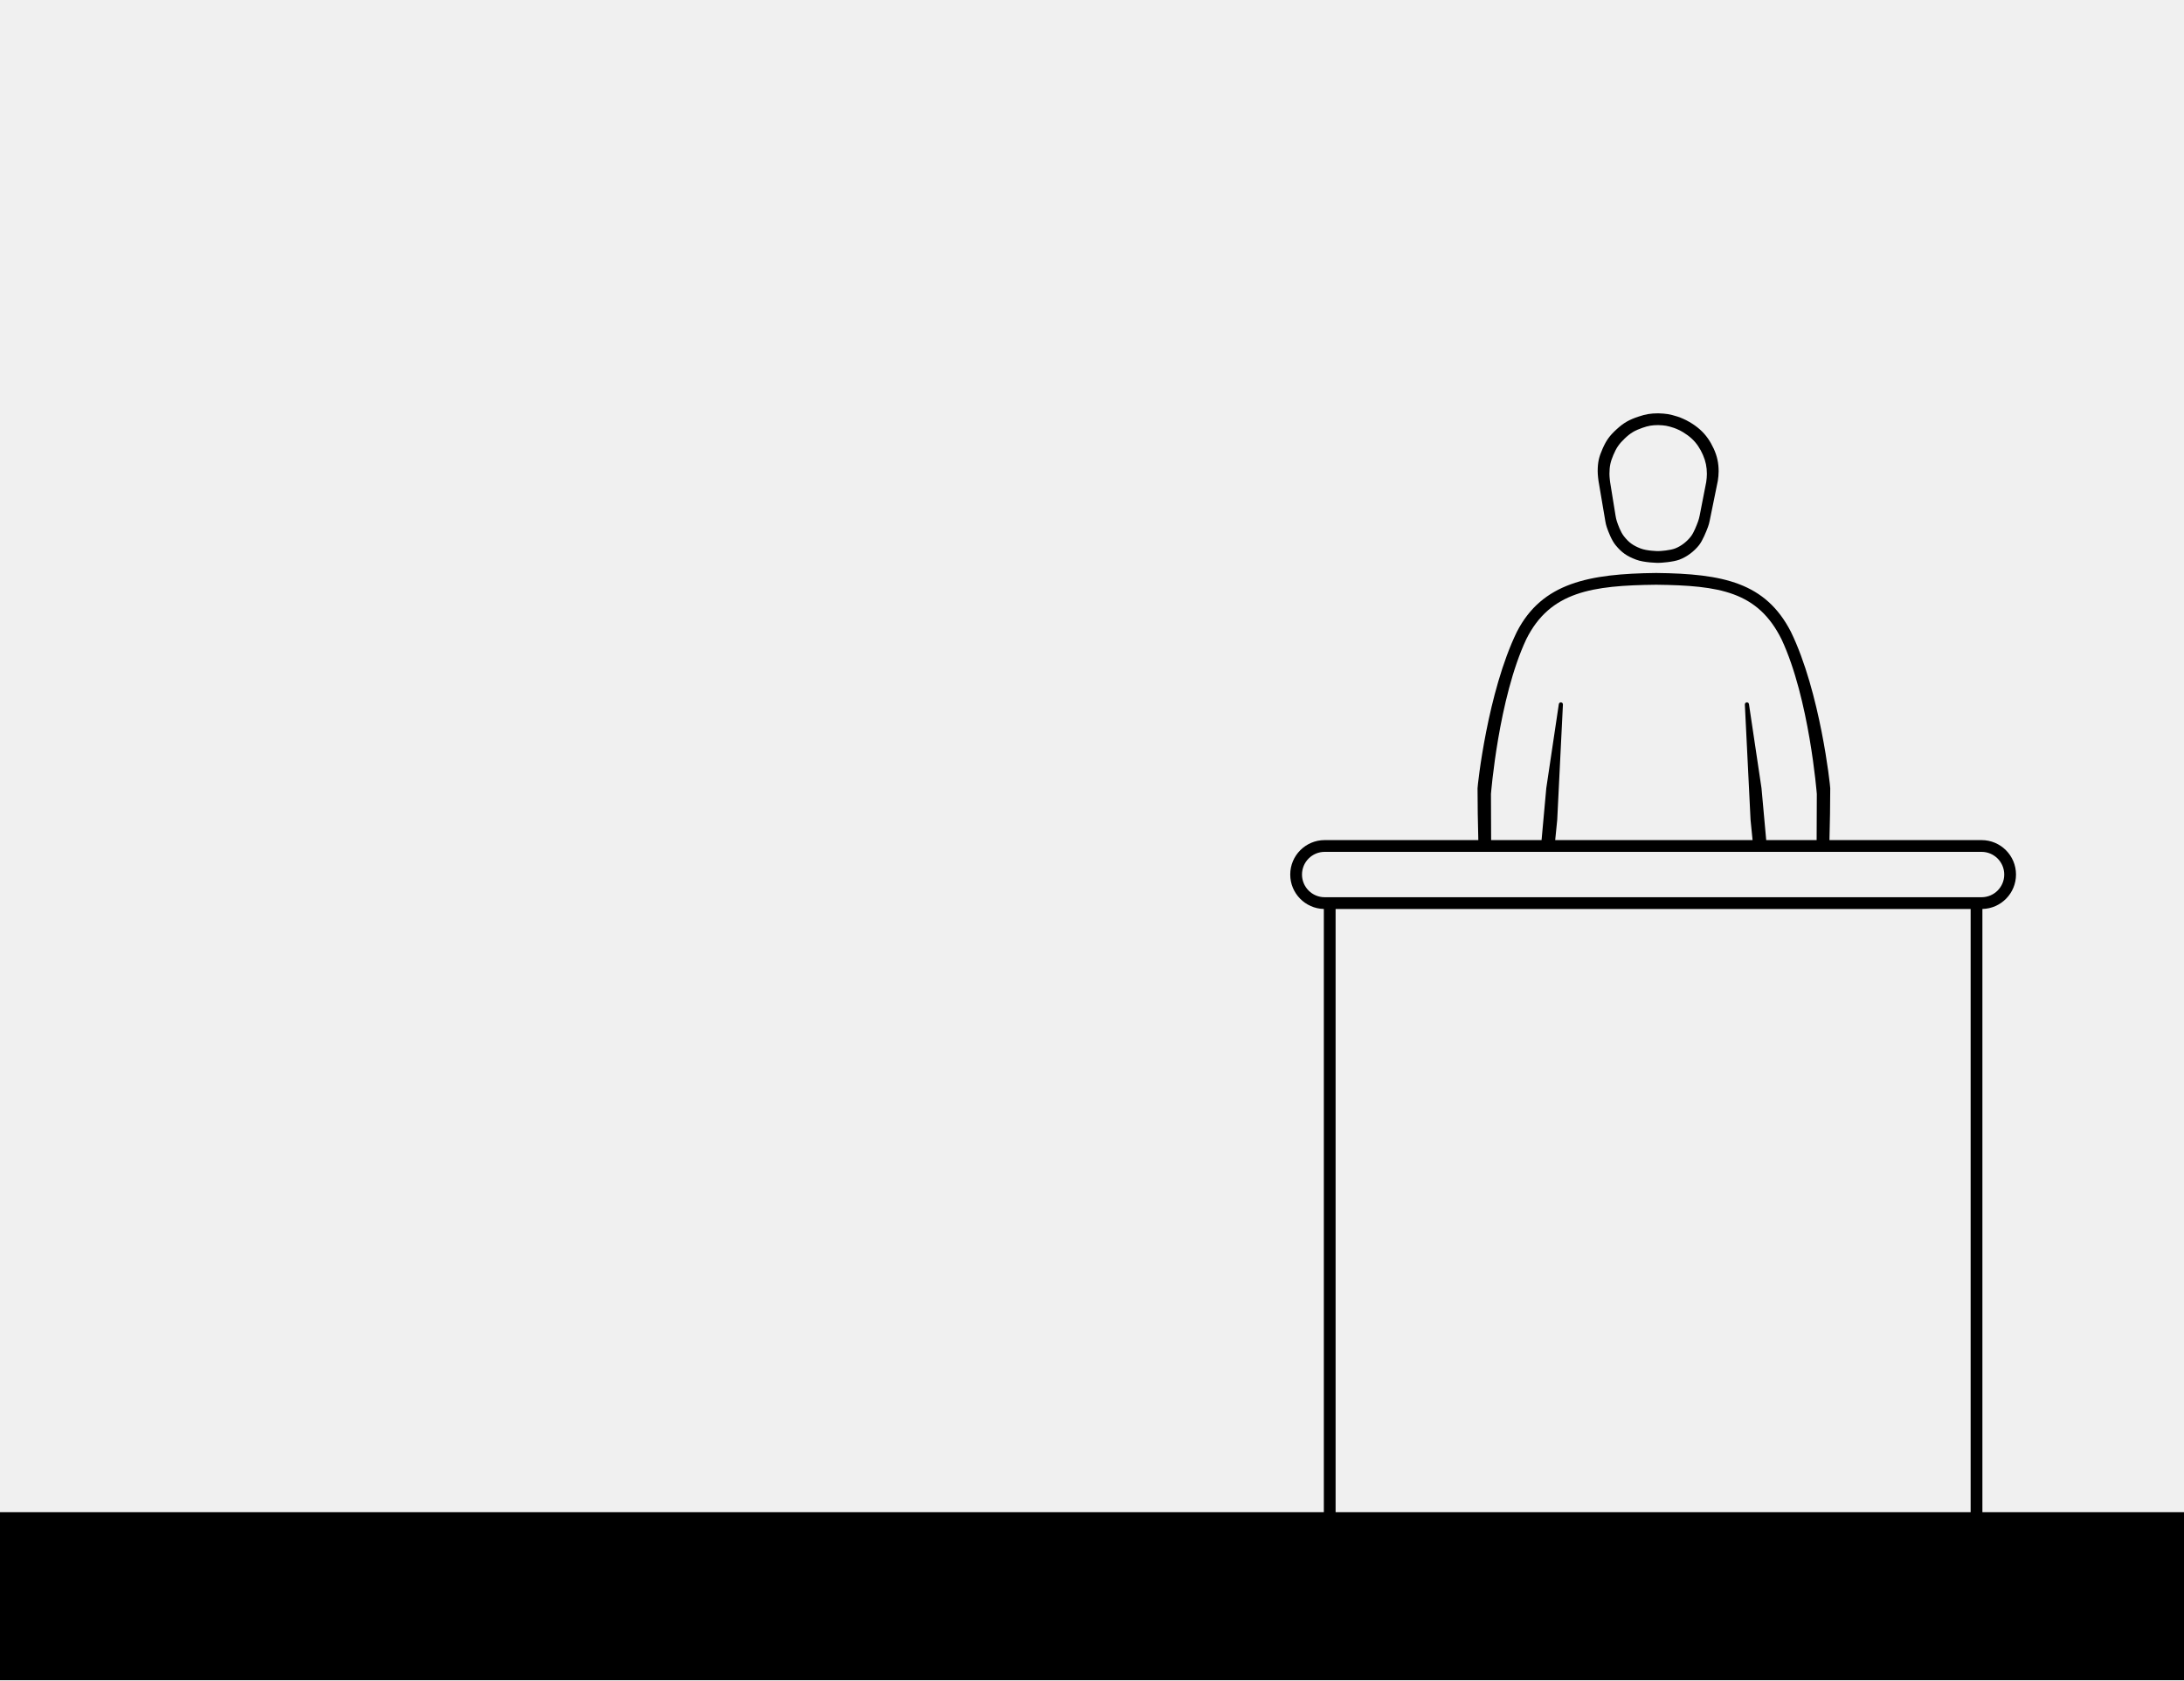
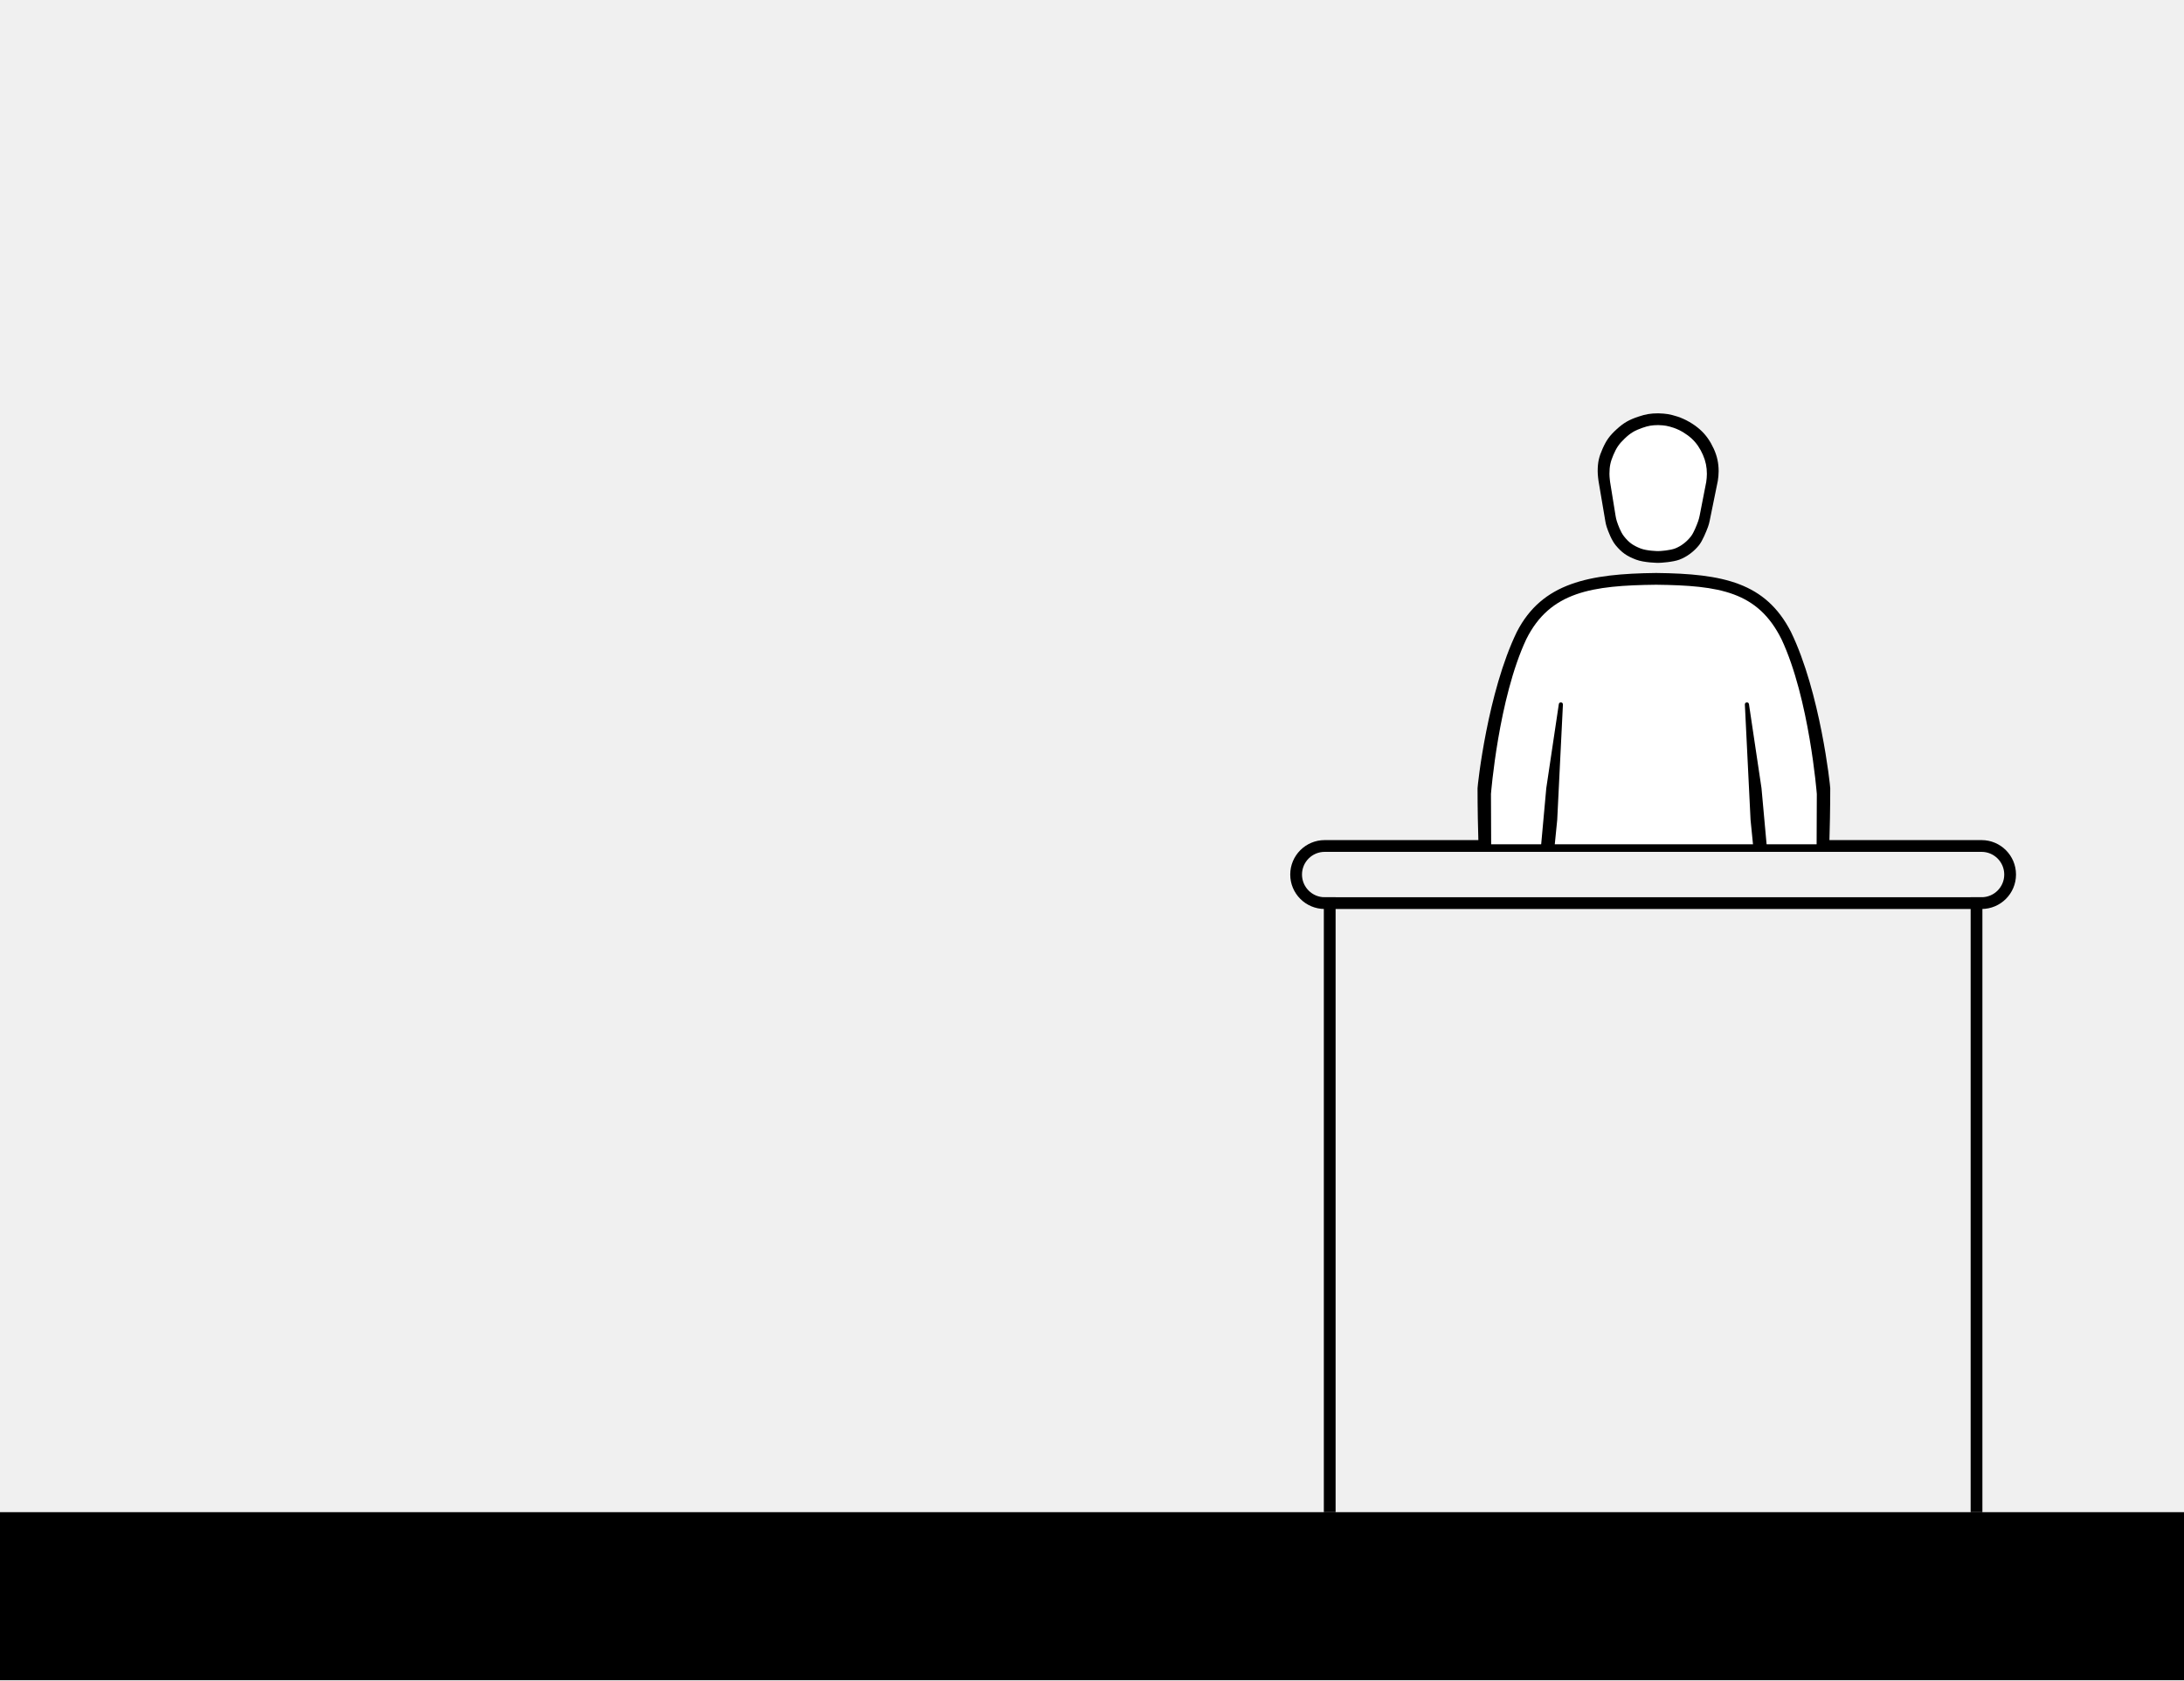
<svg xmlns="http://www.w3.org/2000/svg" width="1300" height="1000" viewBox="0 0 1300 1000" fill="none">
-   <path fill-rule="evenodd" clip-rule="evenodd" d="M999.649 333.086c-3.769 1.408-10.807 1.91-12.649 1.914 0 0-8.301-.069-13.135-1.914-5.448-2.079-8.483-4.109-12.162-8.575-2.49-3.022-4.438-8.223-5.322-10.853-.362-1.079-.611-2.188-.801-3.31l-4.093-24.154s-.495-3.492-.487-5.742c.02-5.351.746-8.493 2.919-13.398 2.232-5.038 4.185-7.735 8.27-11.484 4.356-3.996 7.495-5.742 13.135-7.625 4.38-1.462 7.052-1.907 11.676-1.945 4.963.167 6.811.479 11.548 1.945 4.742 1.577 9.582 4.373 13.262 7.625 3.68 3.252 6.26 7.101 8.27 11.484s2.92 8.615 2.92 13.398c0 1.803-.2 3.959-.49 5.742l-4.86 23.833a25.09 25.09 0 0 1-1.01 3.617c-1.04 2.793-3.21 8.177-5.32 10.829-2.92 3.676-7.16 6.929-11.671 8.613Zm-2.46-6.699c-3.036 1.186-8.705 1.609-10.189 1.613 0 0-6.687-.058-10.581-1.613-4.389-1.752-6.834-3.462-9.797-7.226-1.949-2.474-3.485-6.68-4.224-8.951-.338-1.039-.567-2.105-.741-3.184l-3.265-20.155s-.399-2.943-.392-4.839c.016-4.509.601-7.156 2.351-11.29 1.799-4.246 3.371-6.518 6.663-9.677 3.508-3.368 6.037-4.839 10.581-6.426 3.527-1.232 5.68-1.607 9.405-1.639 3.998.141 5.487.403 9.302 1.639 3.818 1.329 7.718 3.685 10.688 6.426 2.96 2.74 5.04 5.983 6.66 9.677s2.35 7.26 2.35 11.29c0 1.52-.16 3.337-.39 4.839l-3.88 19.862a24.563 24.563 0 0 1-.93 3.486c-.87 2.407-2.56 6.742-4.21 8.91-2.35 3.098-5.77 5.839-9.401 7.258ZM1066 376c17.52 36.035 23.43 91.5 23.43 93.163 0 9.783-.19 20.339-.47 30.837h90.54c11.32 0 20.5 9.178 20.5 20.5 0 11.155-8.91 20.229-20 20.494V900h120v100H0V900h788V540.994c-11.091-.265-20-9.339-20-20.494 0-11.322 9.178-20.5 20.5-20.5h91.454c-.282-10.498-.464-21.054-.464-30.837 0-1.663 5.902-57.128 23.43-93.163 15.036-29.151 42.836-34.537 82.897-34.979 40.123.434 65.133 5.804 80.183 34.979Zm15.44 96.471-.11 27.529h-30.01l-2.81-30.909-7.46-50.009a1.234 1.234 0 0 0-1.21-1.07 1.235 1.235 0 0 0-1.24 1.324L1042 488l1.2 12H925.716l1.2-12 3.395-68.664a1.228 1.228 0 0 0-2.442-.254l-7.463 50.009-2.81 30.909h-30.014l-.106-27.529h.01s4.44-56.684 20.98-91.956c14.201-28.557 39.38-32.069 77.351-32.494 37.733.446 60.483 4.044 74.633 32.494 16.54 35.272 20.98 91.956 20.98 91.956h.01ZM1173 900V541H795v359h378ZM788.5 534c-7.456 0-13.5-6.044-13.5-13.5s6.044-13.5 13.5-13.5h391c7.46 0 13.5 6.044 13.5 13.5s-6.04 13.5-13.5 13.5h-391Z" fill="#000" />
+   <path d="M788 534H795V900H788V534Z" fill="black" />
+   <path d="M1173 534H1180V900H1173V534Z" fill="black" />
+   <path fill-rule="evenodd" clip-rule="evenodd" d="M788.5 500C777.178 500 768 509.178 768 520.5C768 531.822 777.178 541 788.5 541H1179.5C1190.82 541 1200 531.822 1200 520.5C1200 509.178 1190.82 500 1179.5 500H788.5ZM788.5 507C781.044 507 775 513.044 775 520.5C775 527.956 781.044 534 788.5 534H1179.5C1186.96 534 1193 527.956 1193 520.5C1193 513.044 1186.96 507 1179.5 507H788.5Z" fill="black" />
+   <path d="M0 900H1300V1000H0V900Z" fill="black" />
+   <path d="M1084.84 502.479H887.128L887 469.45C887 469.45 892.45 412.766 908.99 377.495C923.191 348.937 948.37 345.425 986.341 345C1024.08 345.447 1046.83 349.044 1060.97 377.495C1077.51 412.766 1084.96 469.45 1084.96 469.45L1084.84 502.479Z" fill="white" />
+   <path d="M1089.43 469.162C1089.43 467.5 1083.52 412.035 1066 376C1050.95 346.825 1025.94 341.455 985.817 341.021C945.756 341.463 917.956 346.849 902.92 376C885.392 412.035 879.49 467.5 879.49 469.162C879.49 480.657 879.741 493.22 880.111 505.5H887.604L887.476 472.471H887.486C887.486 472.471 891.926 415.787 908.466 380.515C922.667 351.958 947.846 348.446 985.817 348.021C1023.55 348.467 1046.3 352.065 1060.45 380.515C1076.99 415.787 1081.43 472.471 1081.43 472.471H1081.44L1081.31 505.5H1088.81C1089.18 493.22 1089.43 480.657 1089.43 469.162Z" fill="black" />
+   <path d="M1042 488L1038.61 419.336C1038.55 418.618 1039.12 418.005 1039.84 418.012C1040.45 418.017 1040.97 418.474 1041.05 419.082L1048.51 469.091L1051.82 505.5H1043.75L1042 488Z" fill="black" />
+   <path d="M926.916 488L930.311 419.336C930.368 418.618 929.797 418.005 929.076 418.012C928.463 418.017 927.947 418.474 927.869 419.082L920.406 469.091L917.096 505.5H925.166L926.916 488Z" fill="black" />
+   <path d="M999.649 333.086C995.88 334.494 988.843 334.996 987 335C987 335 978.7 334.931 973.865 333.086C968.417 331.007 965.382 328.977 961.703 324.511C959.213 321.489 957.265 316.288 956.382 313.658C956.02 312.579 955.77 311.47 955.58 310.348L951.487 286.194C951.487 286.194 950.992 282.702 951 280.452C951.02 275.101 951.746 271.959 953.919 267.054C956.151 262.016 958.104 259.319 962.19 255.57C966.545 251.574 969.684 249.828 975.325 247.945C979.704 246.483 982.376 246.038 987 246C991.963 246.167 993.811 246.478 998.548 247.945C1003.29 249.522 1008.13 252.318 1011.81 255.57C1015.49 258.822 1018.07 262.671 1020.08 267.054C1022.09 271.437 1023 275.669 1023 280.452C1023 282.255 1022.8 284.411 1022.51 286.194L1017.65 310.027C1017.4 311.256 1017.07 312.468 1016.64 313.644C1015.6 316.437 1013.43 321.821 1011.32 324.473C1008.4 328.149 1004.16 331.402 999.649 333.086Z" fill="black" />
+   <path d="M997.189 326.387C994.154 327.573 988.484 327.996 987 328C987 328 980.314 327.942 976.419 326.387C972.03 324.635 969.585 322.925 966.622 319.161C964.674 316.687 963.137 312.481 962.398 310.21C962.061 309.171 961.832 308.105 961.657 307.026L958.392 286.871C958.392 286.871 957.994 283.928 958 282.032C958.016 277.523 958.601 274.876 960.352 270.742C962.15 266.496 963.723 264.224 967.014 261.065C970.522 257.697 973.051 256.226 977.595 254.639C981.123 253.407 983.275 253.032 987 253C990.998 253.141 992.487 253.403 996.302 254.639C1000.12 255.968 1004.02 258.324 1006.99 261.065C1009.95 263.805 1012.03 267.048 1013.65 270.742C1015.27 274.436 1016 278.002 1016 282.032C1016 283.552 1015.84 285.369 1015.61 286.871L1011.73 306.733C1011.5 307.917 1011.2 309.084 1010.8 310.219C1009.93 312.626 1008.24 316.961 1006.59 319.129C1004.24 322.227 1000.82 324.968 997.189 326.387Z" fill="white" />
</svg>
